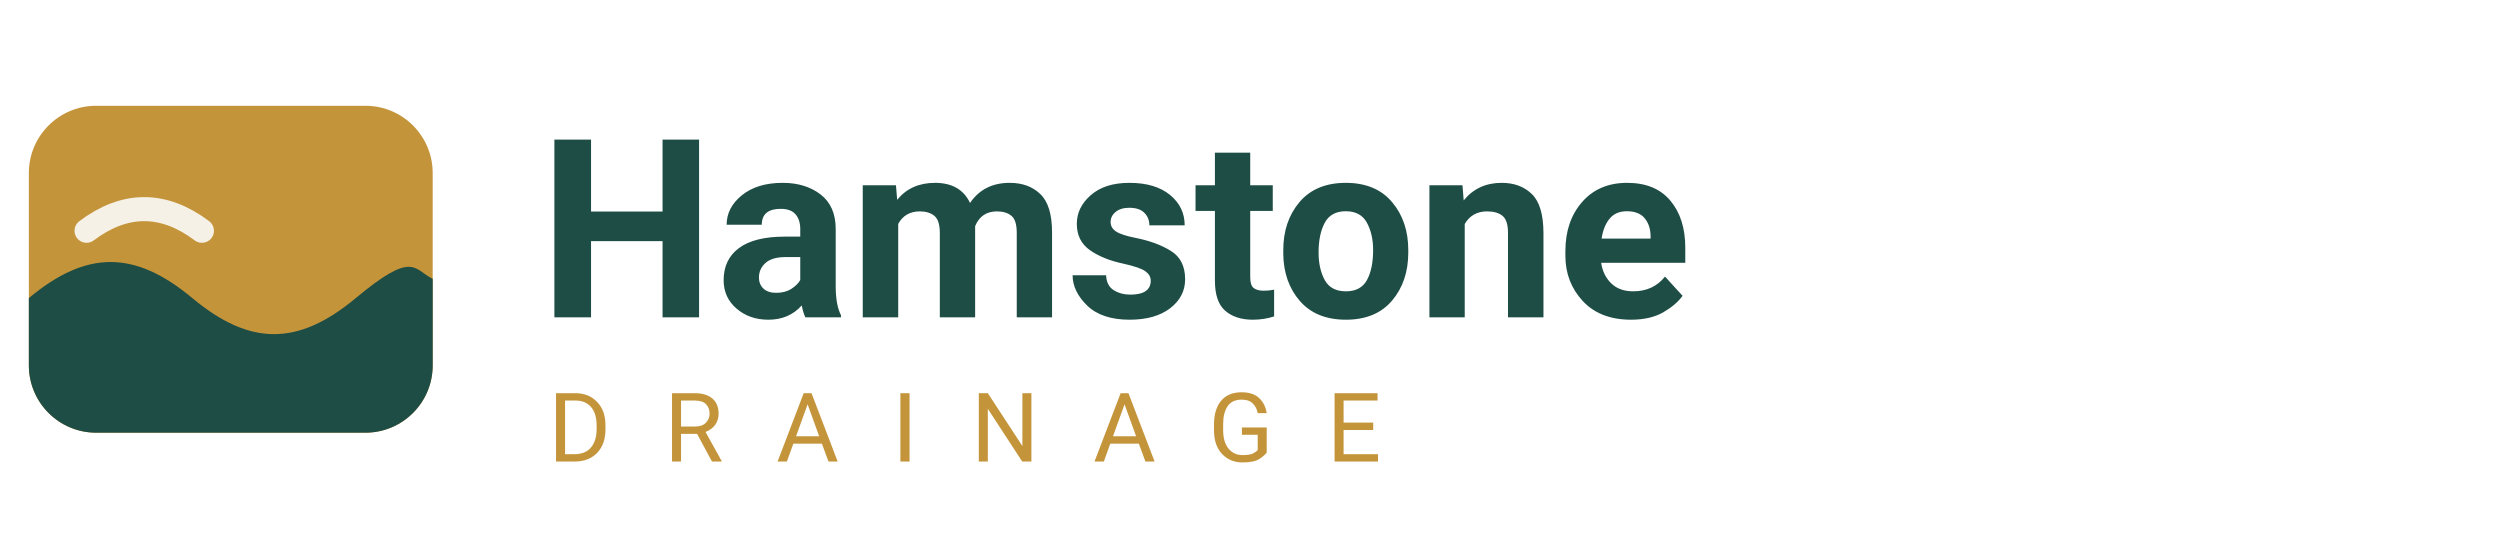
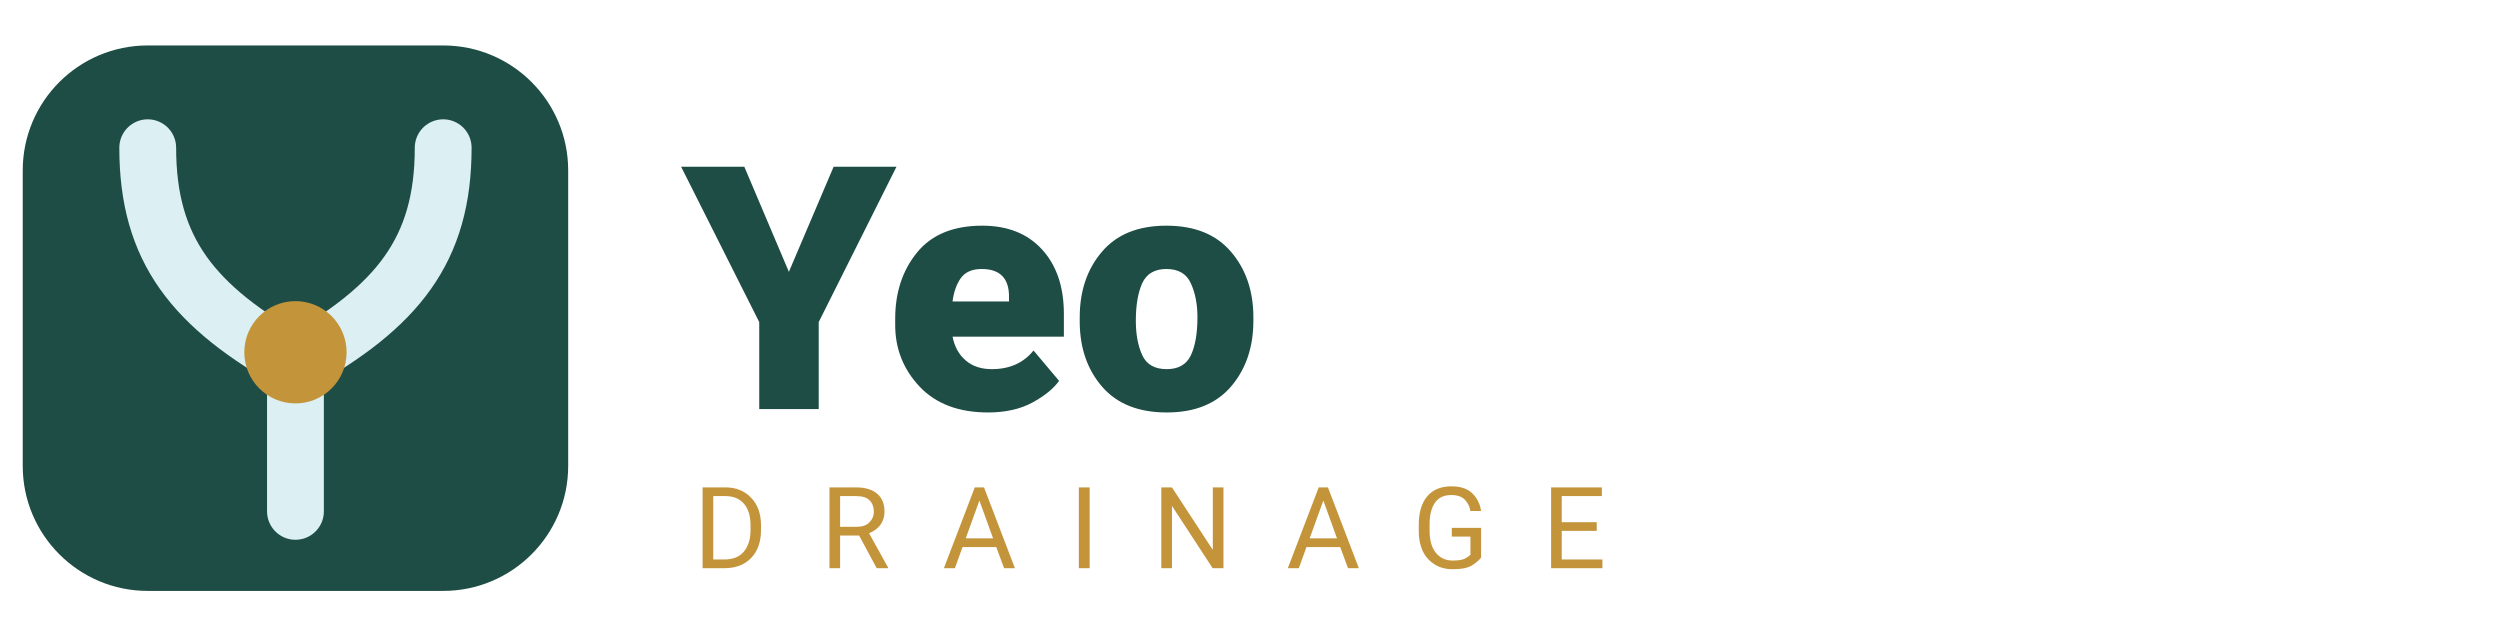
- <svg xmlns="http://www.w3.org/2000/svg" viewBox="0 0 260 56" role="img" aria-labelledby="t">
-   <rect x="3" y="11" width="42" height="34" rx="7" fill="#C4943B" />
-   <path d="M3 31c6-5 11-5 17 0s11 5 17 0 6-3 8-2v9a7 7 0 0 1-7 7H10a7 7 0 0 1-7-7z" fill="#1E4D45" />
-   <path d="M9 24c4-3 8-3 12 0" stroke="#F6F1E6" stroke-width="2.5" fill="none" stroke-linecap="round" />
-   <text x="56" y="33" font-family="Segoe UI, Roboto, Arial, sans-serif" font-size="26" font-weight="700" fill="#1E4D45">Hamstone</text>
-   <text x="57" y="48" font-family="Segoe UI, Roboto, Arial, sans-serif" font-size="10" letter-spacing="5.5" fill="#C4943B">DRAINAGE</text>
+ <svg xmlns="http://www.w3.org/2000/svg" viewBox="0 0 220 56" role="img" aria-labelledby="t">
+   <rect x="2" y="4" width="48" height="48" rx="11" fill="#1E4D45" />
+   <path d="M13 13c0 9 4 14 13 19M39 13c0 9-4 14-13 19M26 32v13" stroke="#DCEFF2" stroke-width="5" fill="none" stroke-linecap="round" />
+   <circle cx="26" cy="31" r="4.5" fill="#C4943B" />
+   <text x="60" y="36" font-family="Segoe UI, Roboto, Arial, sans-serif" font-size="30" font-weight="800" fill="#1E4D45">Yeo</text>
+   <text x="61" y="50" font-family="Segoe UI, Roboto, Arial, sans-serif" font-size="10" letter-spacing="4.6" fill="#C4943B">DRAINAGE</text>
</svg>
